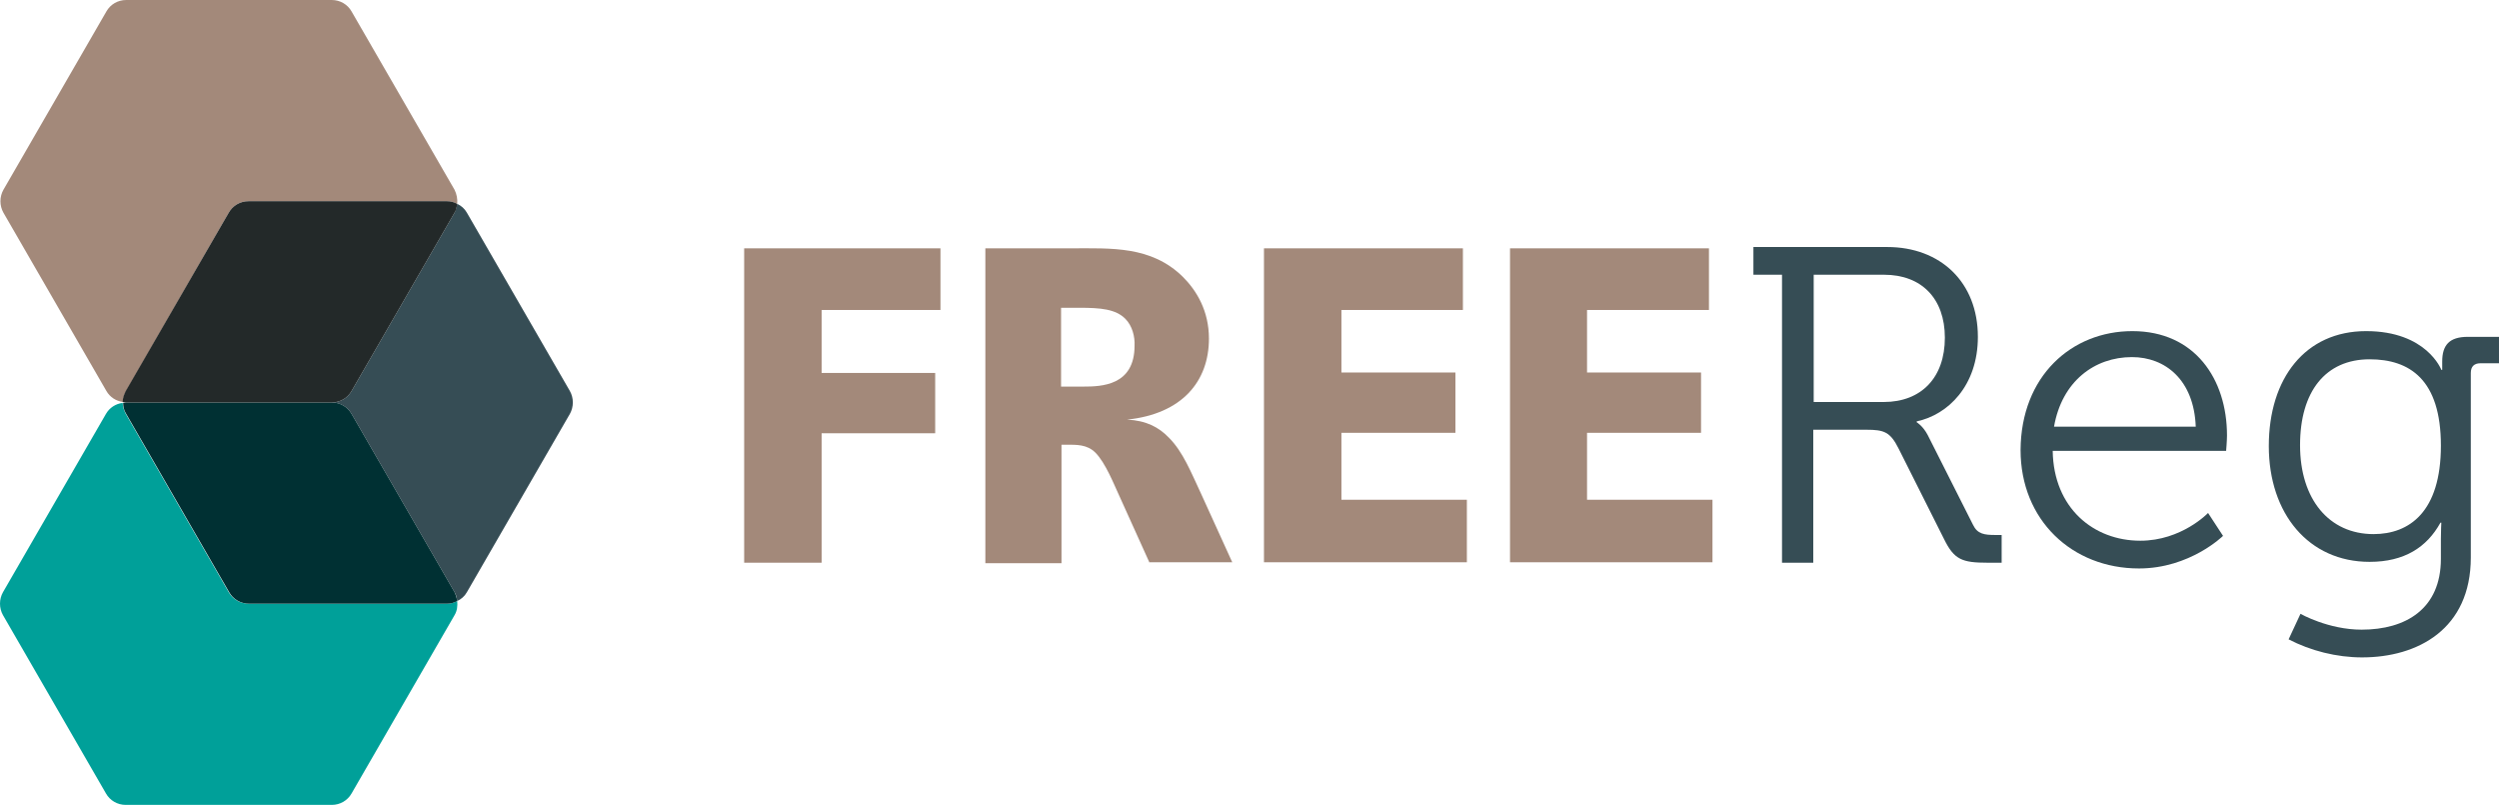
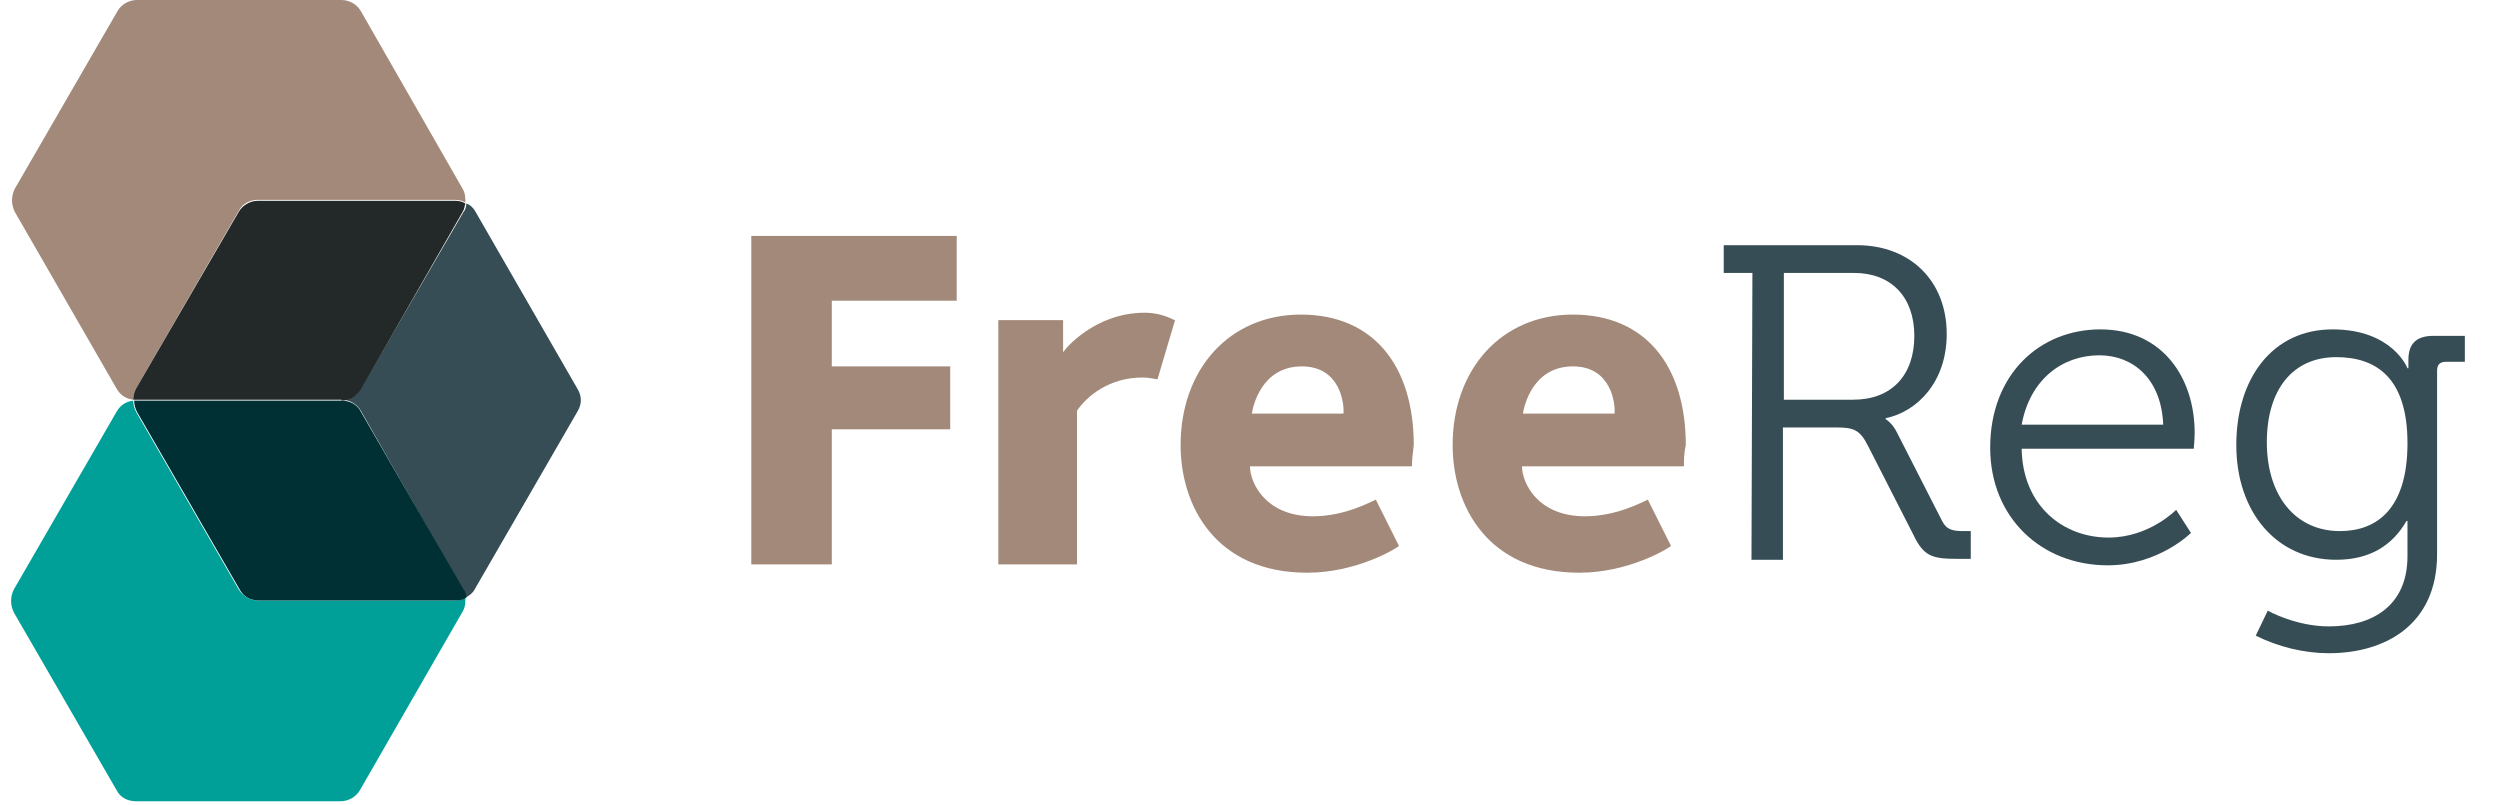
- <svg xmlns="http://www.w3.org/2000/svg" version="1.1" id="Layer_1" x="0px" y="0px" width="270.221px" height="87px" viewBox="0 0 270.221 87" enable-background="new 0 0 270.221 87" xml:space="preserve">
+ <svg xmlns="http://www.w3.org/2000/svg" version="1.1" baseProfile="tiny" id="Layer_1" x="0px" y="0px" width="270.2px" height="87px" viewBox="0 0 270.2 87" xml:space="preserve">
+   <path fill="#00A099" d="M27.9,64.9c-0.9,0-1.7-0.5-2.1-1.2L14.7,44.5c-0.2-0.4-0.3-0.8-0.3-1.2c-0.8,0.1-1.4,0.5-1.8,1.2L1.5,63.7  c-0.4,0.8-0.4,1.7,0,2.5l11.1,19.2c0.4,0.8,1.2,1.2,2.1,1.2h22.1c0.9,0,1.7-0.5,2.1-1.2L50,66.1c0.3-0.5,0.3-1,0.3-1.5  c-0.3,0.2-0.7,0.3-1.1,0.3L27.9,64.9L27.9,64.9z" />
+   <path fill="#A3897A" d="M25.8,22.8c0.4-0.8,1.2-1.2,2.1-1.2h21.3c0.4,0,0.8,0.1,1.1,0.3c0-0.5,0-1-0.3-1.5L39,1.2  C38.6,0.5,37.8,0,36.9,0H14.8c-0.9,0-1.7,0.5-2.1,1.2L1.6,20.4c-0.4,0.8-0.4,1.7,0,2.5L12.6,42c0.4,0.7,1,1.1,1.8,1.2  c0-0.4,0.1-0.8,0.3-1.2L25.8,22.8z" />
+   <path fill="#364D55" d="M62.4,42L51.4,22.9c-0.2-0.4-0.6-0.8-1-0.9c0,0.3-0.1,0.7-0.3,0.9L39,42c-0.4,0.8-1.2,1.2-2.1,1.2  c0.9,0,1.7,0.5,2.1,1.2L50,63.7c0.2,0.3,0.2,0.6,0.3,0.9c0.4-0.2,0.8-0.5,1-0.9l11.1-19.2C62.9,43.7,62.9,42.8,62.4,42z" />
+   <path fill="#003033" d="M39,44.5c-0.4-0.8-1.2-1.2-2.1-1.2H14.8c-0.1,0-0.2,0-0.3,0c0,0.4,0.1,0.8,0.3,1.2l11.1,19.2  c0.4,0.8,1.2,1.2,2.1,1.2h21.3c0.4,0,0.8-0.1,1.1-0.3c0-0.3-0.1-0.7-0.3-0.9L39,44.5z" />
+   <path fill="#232929" d="M36.9,43.3c0.9,0,1.7-0.5,2.1-1.2L50,22.9c0.2-0.3,0.2-0.6,0.3-0.9c-0.3-0.2-0.7-0.3-1.1-0.3H27.9  c-0.9,0-1.7,0.5-2.1,1.2L14.7,42c-0.2,0.4-0.3,0.8-0.3,1.2c0.1,0,0.2,0,0.3,0H36.9z" />
+   <path fill="#364D55" d="M189.4,29.5h-3.1v-3h14.4c5.7,0,9.7,3.8,9.7,9.6c0,5.2-3.2,8.4-6.6,9.1v0.1c0,0,0.7,0.4,1.2,1.4l4.9,9.6  c0.5,1,1.2,1.1,2.4,1.1h0.7v3h-1.5c-2.7,0-3.6-0.3-4.7-2.6l-4.9-9.6c-0.9-1.8-1.6-2-3.5-2h-5.7v14.3h-3.4L189.4,29.5L189.4,29.5z   M200.3,43.2c4.1,0,6.6-2.6,6.6-6.9c0-4.2-2.5-6.8-6.5-6.8h-7.6v13.7H200.3z" />
+   <path fill="#364D55" d="M227,35.6c6.7,0,10.2,5.2,10.2,11.2c0,0.6-0.1,1.7-0.1,1.7h-18.6c0.1,6.1,4.4,9.6,9.4,9.6c4.4,0,7.3-3,7.3-3  l1.6,2.5c0,0-3.5,3.5-9,3.5c-7.2,0-12.7-5.2-12.7-12.7C215.1,40.4,220.5,35.6,227,35.6z M233.8,45.9c-0.2-5-3.3-7.5-6.9-7.5  c-4,0-7.5,2.6-8.4,7.5H233.8z" />
+   <path fill="#364D55" d="M252.1,35.6c6.5,0,8.1,4.2,8.1,4.2h0.1c0,0,0-0.4,0-0.9c0-1.7,0.8-2.6,2.7-2.6h3.4v2.8h-2c-0.7,0-1,0.3-1,1  v19.8c0,7.7-5.7,10.7-11.7,10.7c-2.7,0-5.5-0.7-7.9-1.9l1.3-2.7c0,0,3,1.7,6.6,1.7c4.7,0,8.5-2.2,8.5-7.6v-2.1c0-0.9,0-1.7,0-1.7  h-0.1c-1.5,2.6-3.9,4.2-7.6,4.2c-6.5,0-10.8-5.2-10.8-12.4S245.6,35.6,252.1,35.6z M260.2,47.9c0-7.1-3.4-9.3-7.7-9.3  c-4.7,0-7.5,3.5-7.5,9.2c0,5.8,3.1,9.6,7.9,9.6C256.8,57.4,260.2,55.1,260.2,47.9z" />
  <g>
-     <g>
-       <path fill="#00A099" d="M26.878,65.25c-0.904,0-1.713-0.476-2.142-1.237L13.6,44.737c-0.19-0.381-0.333-0.761-0.333-1.19    c-0.761,0.095-1.428,0.524-1.809,1.19L0.321,64.013c-0.428,0.761-0.428,1.713,0,2.475l11.137,19.275    C11.886,86.524,12.695,87,13.6,87h22.274c0.904,0,1.713-0.476,2.142-1.237l11.137-19.275c0.286-0.476,0.333-0.999,0.286-1.523    c-0.333,0.19-0.714,0.286-1.095,0.286H26.878z" />
-       <path fill="#A3897A" d="M24.736,22.987c0.428-0.761,1.237-1.237,2.142-1.237h21.464c0.381,0,0.761,0.095,1.095,0.286    c0.048-0.524-0.048-1.047-0.286-1.523L38.015,1.237C37.587,0.476,36.777,0,35.873,0H13.647c-0.904,0-1.713,0.476-2.142,1.237    L0.369,20.513c-0.428,0.761-0.428,1.713,0,2.475l11.137,19.275c0.381,0.666,1.047,1.095,1.809,1.19    c0-0.428,0.095-0.809,0.333-1.19L24.736,22.987z" />
-       <path fill="#364D55" d="M61.621,42.263L50.484,22.987c-0.238-0.428-0.619-0.761-1.047-0.952c-0.048,0.333-0.143,0.666-0.286,0.952    L38.015,42.263c-0.428,0.761-1.237,1.237-2.142,1.237c0.904,0,1.713,0.476,2.142,1.237l11.137,19.275    c0.19,0.286,0.238,0.619,0.286,0.952c0.428-0.19,0.809-0.524,1.047-0.952l11.137-19.275    C62.049,43.976,62.049,43.024,61.621,42.263z" />
-       <path fill="#003033" d="M38.015,44.737c-0.428-0.761-1.237-1.237-2.142-1.237H13.647c-0.143,0-0.238,0.048-0.333,0.048    c0,0.428,0.095,0.809,0.333,1.19l11.137,19.275c0.428,0.761,1.237,1.237,2.142,1.237h21.417c0.381,0,0.761-0.095,1.095-0.286    c-0.048-0.333-0.143-0.666-0.286-0.952L38.015,44.737z" />
-       <path fill="#232929" d="M35.873,43.5c0.904,0,1.713-0.476,2.142-1.237l11.137-19.275c0.19-0.286,0.238-0.619,0.286-0.952    c-0.333-0.19-0.714-0.286-1.095-0.286H26.878c-0.904,0-1.713,0.476-2.142,1.237L13.6,42.263c-0.19,0.381-0.333,0.761-0.333,1.19    c0.095,0,0.238,0.048,0.333,0.048H35.873z" />
-     </g>
-     <g>
-       <path fill="#A3897A" d="M88.844,33.553v6.758h12.279v6.52H88.844v13.992h-8.376V26.842h21.226v6.663h-12.85V33.553z" />
-       <path fill="#A3897A" d="M124.301,60.824l-3.379-7.472c-0.428-0.904-1.38-3.332-2.475-4.426c-0.904-0.904-2.046-0.857-3.189-0.857    h-0.476v12.803h-8.234V26.842h9.233c4.379,0,8.71-0.286,12.136,3.094c1.475,1.475,2.808,3.665,2.808,6.663    c0,4.617-2.903,8.138-8.852,8.757c2.046,0.095,3.427,0.809,4.521,1.951c1.523,1.523,2.38,3.712,3.474,6.044l3.379,7.425h-8.947    V60.824z M121.683,34.457c-1.047-1.047-2.665-1.19-4.95-1.19h-1.999v8.519h2.38c1.999,0,5.568-0.095,5.568-4.426    C122.73,36.409,122.445,35.219,121.683,34.457z" />
-       <path fill="#A3897A" d="M136.675,60.824V26.842h21.512v6.663h-13.136v6.758h12.327v6.52h-12.327v7.234h13.564v6.758h-21.94V60.824    z" />
-       <path fill="#A3897A" d="M163.28,60.824V26.842h21.512v6.663h-13.183v6.758h12.327v6.52h-12.327v7.234h13.564v6.758H163.28V60.824z    " />
-       <path fill="#364D55" d="M192.74,29.698h-3.141V26.7h14.468c5.759,0,9.804,3.807,9.804,9.709c0,5.283-3.236,8.424-6.615,9.138    v0.095c0,0,0.666,0.381,1.19,1.38l4.902,9.709c0.476,0.999,1.237,1.095,2.427,1.095h0.666v2.998h-1.523    c-2.76,0-3.617-0.333-4.712-2.57l-4.902-9.757c-0.904-1.809-1.571-2.047-3.474-2.047h-5.759v14.373h-3.379V29.698H192.74z     M203.686,43.452c4.093,0,6.615-2.665,6.615-6.949c0-4.236-2.522-6.806-6.568-6.806h-7.615v13.754H203.686z" />
-       <path fill="#364D55" d="M230.576,35.79c6.758,0,10.233,5.188,10.233,11.28c0,0.571-0.095,1.666-0.095,1.666h-18.752    c0.095,6.187,4.426,9.709,9.471,9.709c4.474,0,7.329-2.998,7.329-2.998l1.618,2.475c0,0-3.569,3.522-9.09,3.522    c-7.234,0-12.803-5.235-12.803-12.803C218.535,40.644,224.008,35.79,230.576,35.79z M237.43,46.118    c-0.19-5.045-3.284-7.52-6.901-7.52c-4.045,0-7.567,2.618-8.424,7.52H237.43z" />
-       <path fill="#364D55" d="M255.848,35.79c6.568,0,8.138,4.188,8.138,4.188h0.095c0,0,0-0.428,0-0.904    c0-1.761,0.761-2.665,2.76-2.665h3.379v2.856h-1.999c-0.666,0-1.047,0.333-1.047,1.047v19.941c0,7.758-5.759,10.804-11.755,10.804    c-2.76,0-5.568-0.714-7.948-1.951l1.285-2.76c0,0,2.998,1.713,6.615,1.713c4.759,0,8.567-2.237,8.567-7.662v-2.142    c0-0.904,0.048-1.761,0.048-1.761h-0.095c-1.475,2.665-3.903,4.236-7.662,4.236c-6.568,0-10.899-5.188-10.899-12.517    S249.28,35.79,255.848,35.79z M263.939,48.164c0-7.139-3.379-9.328-7.71-9.328c-4.759,0-7.52,3.474-7.52,9.281    c0,5.854,3.141,9.614,7.948,9.614C260.512,57.73,263.939,55.351,263.939,48.164z" />
-     </g>
+     <path fill="#A3897A" d="M89.9,32.5v7.1h12.8v6.8H89.9V61h-8.7V25.5h22.2v7H89.9z" />
+     <path fill="#A3897A" d="M125.1,41c-0.1,0-0.9-0.2-1.6-0.2c-3.7,0-6.1,2.1-7.1,3.6V61h-8.5V34.6h7v3.5c0.1-0.3,3.4-4.3,8.8-4.3   c2,0,3.1,0.8,3.3,0.8L125.1,41z" />
+     <path fill="#A3897A" d="M152.6,50.4h-17.5c0,1.8,1.7,5.4,6.8,5.4c3.5,0,6.3-1.6,6.8-1.8l2.5,5c-0.3,0.3-4.6,2.9-9.9,2.9   c-9.9,0-13.7-7.2-13.7-13.8c0-8.1,5.2-14.1,13-14.1c7.9,0,12.2,5.6,12.2,14.1C152.7,49,152.6,49.7,152.6,50.4z M140.7,39.6   c-4.4,0-5.3,4.4-5.4,5.1h9.9C145.3,43.7,144.9,39.6,140.7,39.6z" />
+     <path fill="#A3897A" d="M182,50.4h-17.5c0,1.8,1.7,5.4,6.8,5.4c3.5,0,6.3-1.6,6.8-1.8l2.5,5c-0.3,0.3-4.6,2.9-9.9,2.9   c-9.9,0-13.7-7.2-13.7-13.8c0-8.1,5.2-14.1,13-14.1c7.9,0,12.2,5.6,12.2,14.1C182,49,182,49.7,182,50.4z M170,39.6   c-4.4,0-5.3,4.4-5.4,5.1h9.9C174.6,43.7,174.2,39.6,170,39.6z" />
  </g>
</svg>
